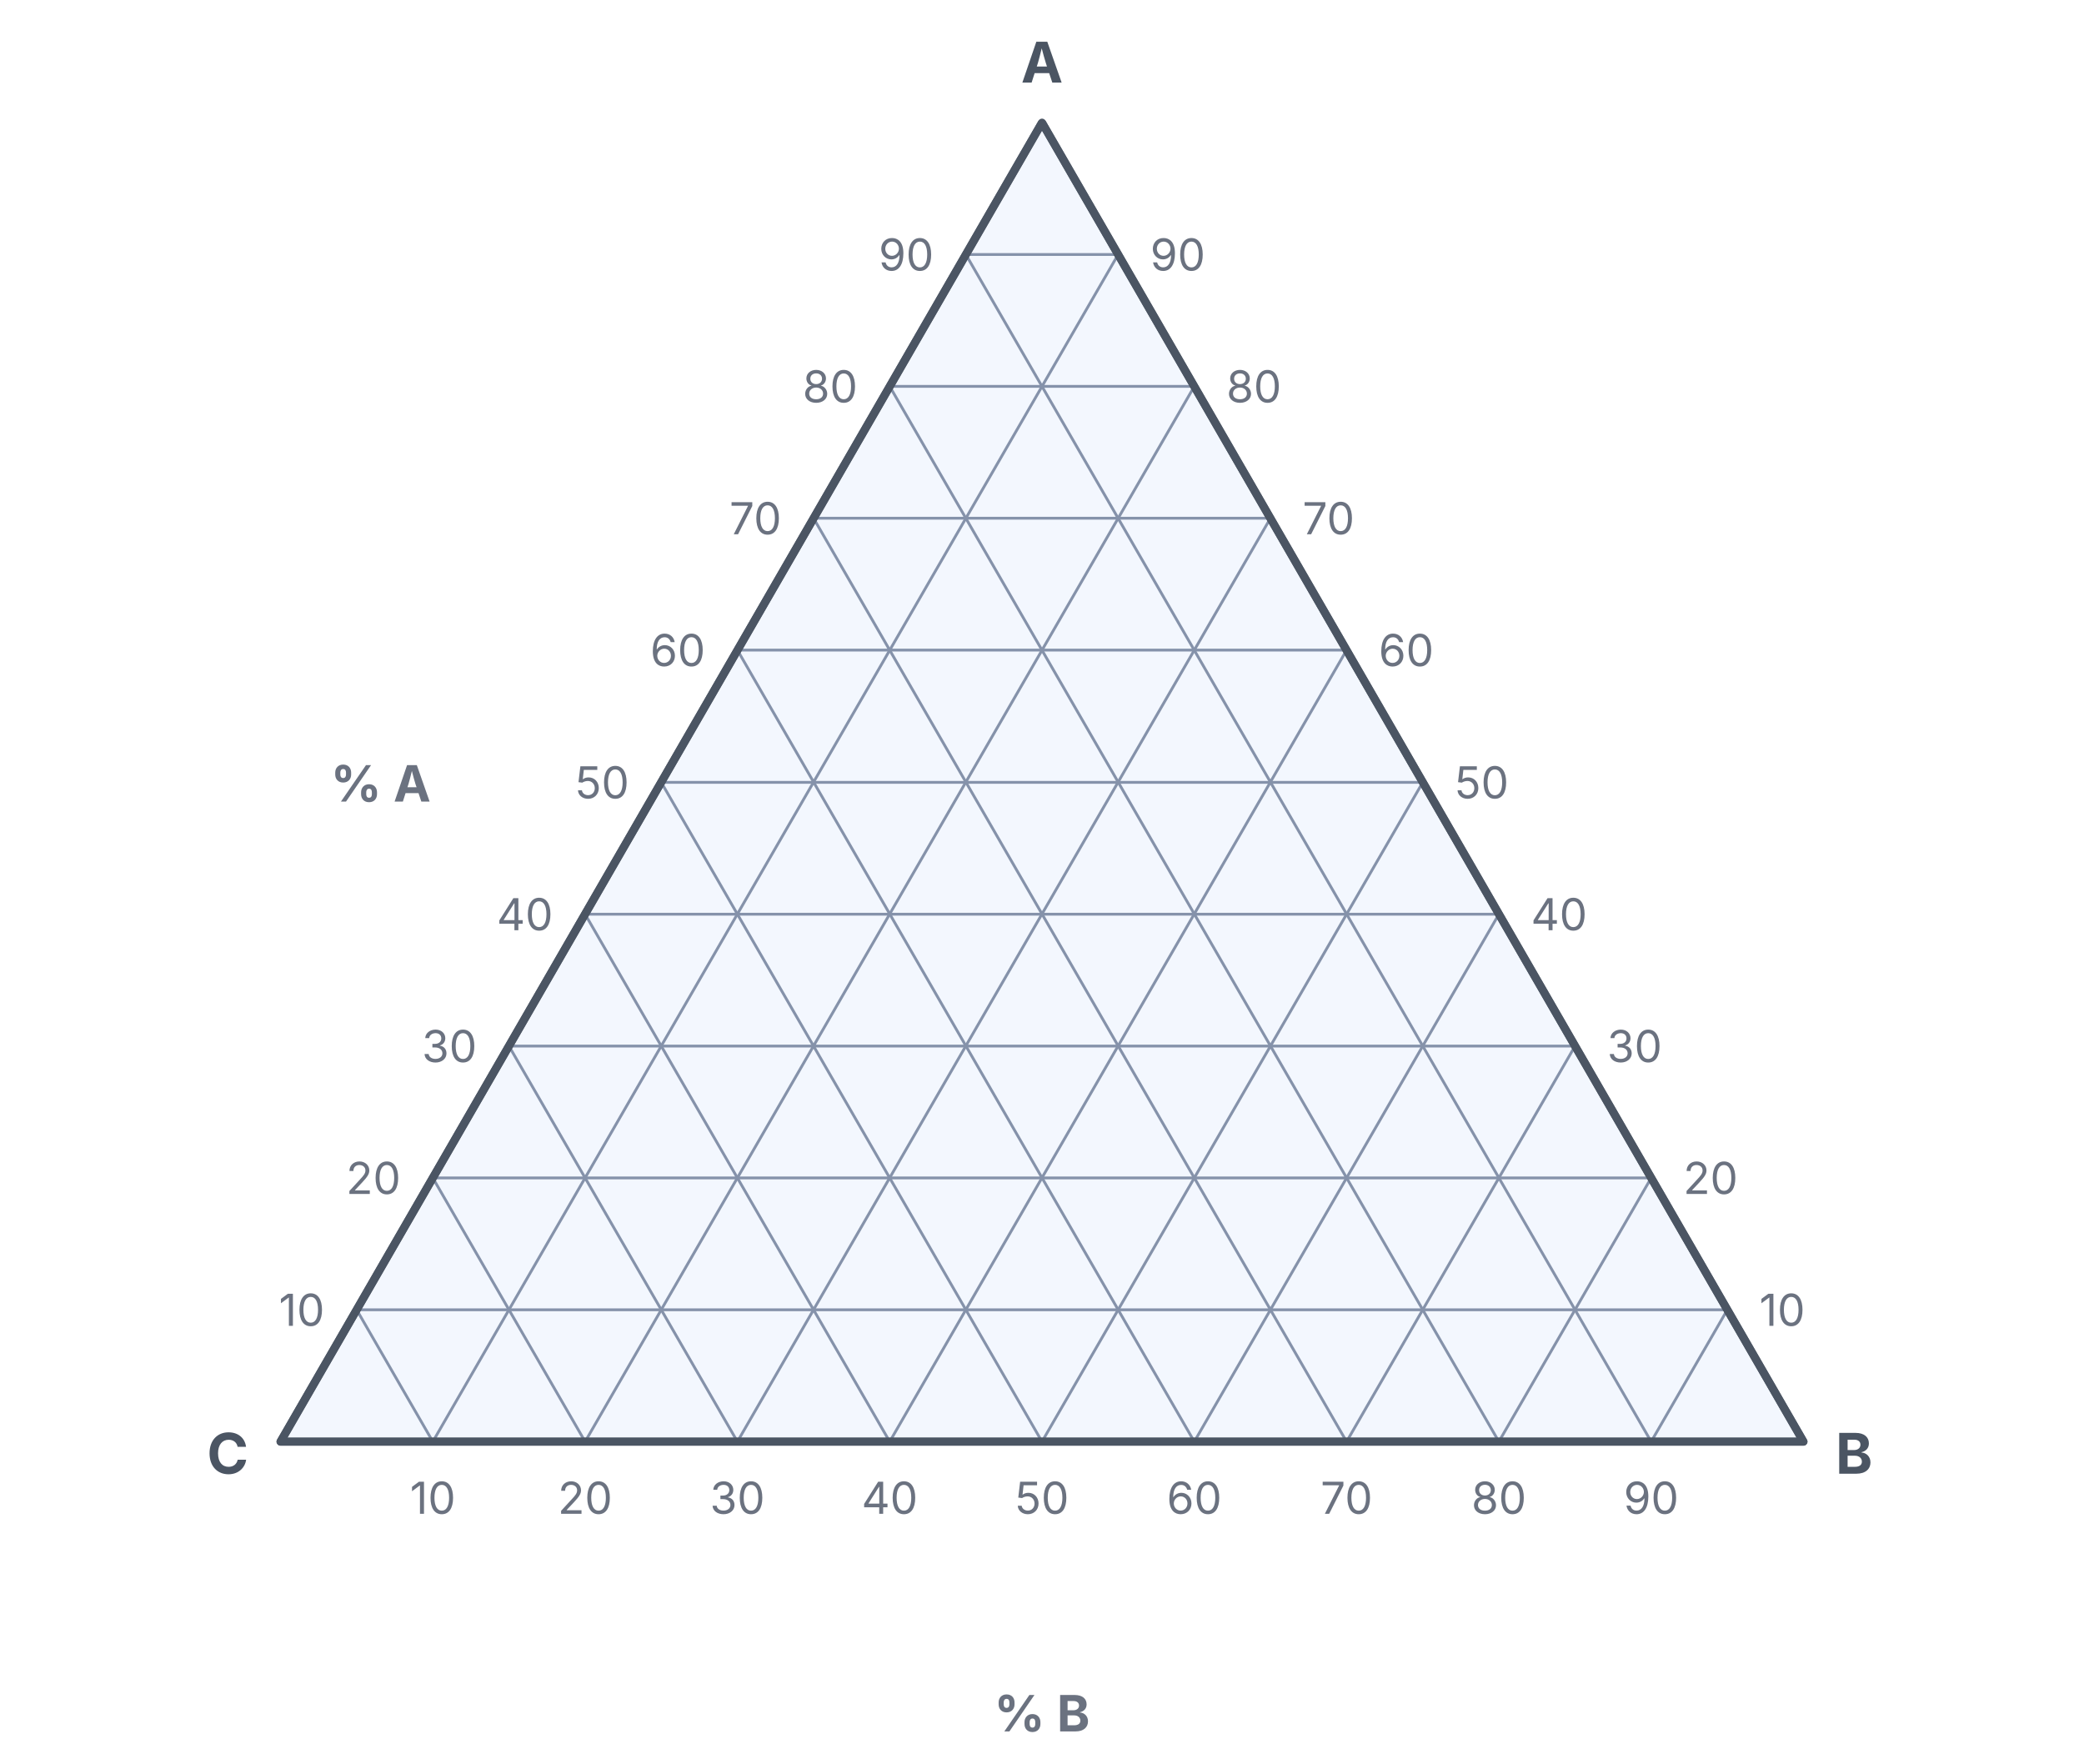
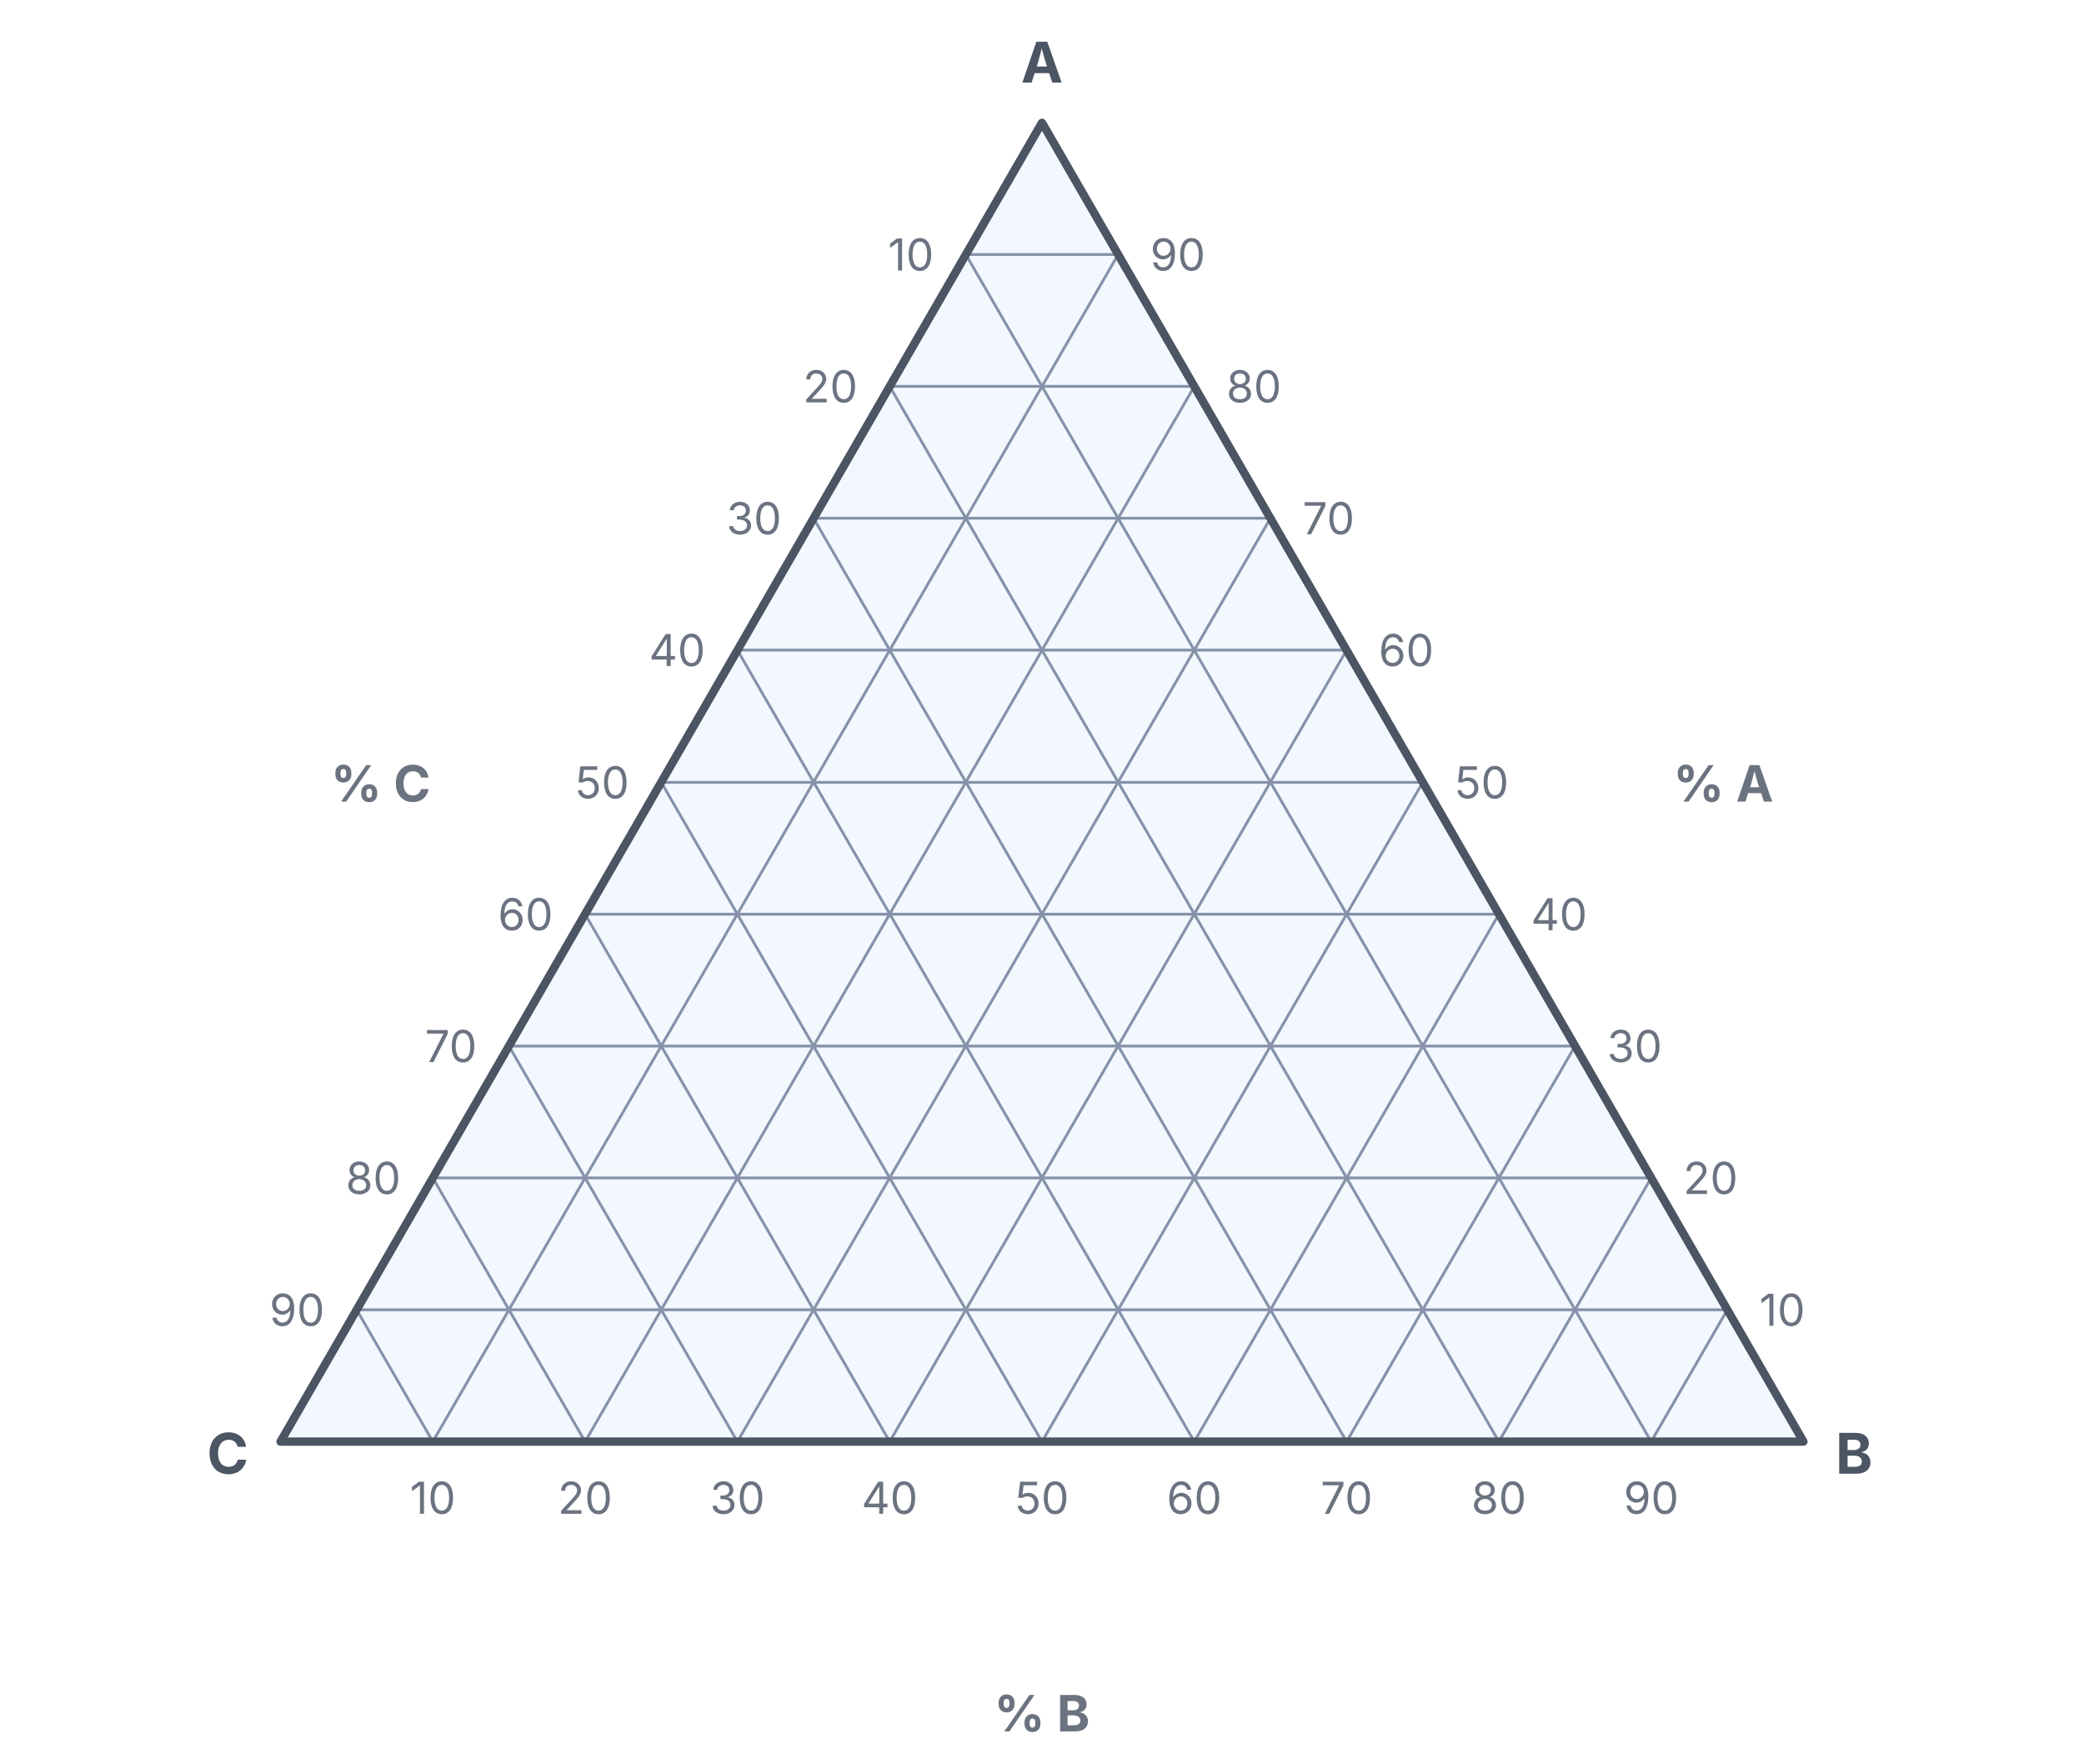
<svg xmlns="http://www.w3.org/2000/svg" viewBox="0 0 520 440" width="100%" class="fig-kit" style="max-width:520px;margin:0 auto;display:block" role="img" aria-label="Composition triangle of a ternary system">
  <g font-family="Inter, Arial, sans-serif" font-size="13" fill="#8a94a6">
    <line x1="89.0" y1="326.8" x2="431.0" y2="326.8" stroke="#8a94a6" stroke-width="0.7" />
    <line x1="412.0" y1="359.7" x2="241.0" y2="63.5" stroke="#8a94a6" stroke-width="0.7" />
    <line x1="108.0" y1="359.7" x2="279.0" y2="63.5" stroke="#8a94a6" stroke-width="0.7" />
    <line x1="108.0" y1="293.9" x2="412.0" y2="293.9" stroke="#8a94a6" stroke-width="0.7" />
    <line x1="374.0" y1="359.7" x2="222.0" y2="96.4" stroke="#8a94a6" stroke-width="0.7" />
    <line x1="146.0" y1="359.7" x2="298.0" y2="96.4" stroke="#8a94a6" stroke-width="0.7" />
    <line x1="127.0" y1="261.0" x2="393.0" y2="261.0" stroke="#8a94a6" stroke-width="0.7" />
    <line x1="336.0" y1="359.7" x2="203.0" y2="129.3" stroke="#8a94a6" stroke-width="0.7" />
    <line x1="184.0" y1="359.7" x2="317.0" y2="129.3" stroke="#8a94a6" stroke-width="0.7" />
    <line x1="146.0" y1="228.1" x2="374.0" y2="228.1" stroke="#8a94a6" stroke-width="0.7" />
    <line x1="298.0" y1="359.7" x2="184.0" y2="162.2" stroke="#8a94a6" stroke-width="0.7" />
    <line x1="222.0" y1="359.7" x2="336.0" y2="162.2" stroke="#8a94a6" stroke-width="0.7" />
    <line x1="165.0" y1="195.2" x2="355.0" y2="195.2" stroke="#8a94a6" stroke-width="0.7" />
    <line x1="260.0" y1="359.7" x2="165.0" y2="195.2" stroke="#8a94a6" stroke-width="0.7" />
    <line x1="260.0" y1="359.7" x2="355.0" y2="195.2" stroke="#8a94a6" stroke-width="0.7" />
    <line x1="184.0" y1="162.2" x2="336.0" y2="162.2" stroke="#8a94a6" stroke-width="0.7" />
    <line x1="222.0" y1="359.7" x2="146.0" y2="228.1" stroke="#8a94a6" stroke-width="0.7" />
    <line x1="298.0" y1="359.7" x2="374.0" y2="228.1" stroke="#8a94a6" stroke-width="0.7" />
    <line x1="203.0" y1="129.3" x2="317.0" y2="129.3" stroke="#8a94a6" stroke-width="0.7" />
    <line x1="184.0" y1="359.7" x2="127.0" y2="261.0" stroke="#8a94a6" stroke-width="0.7" />
    <line x1="336.0" y1="359.7" x2="393.0" y2="261.0" stroke="#8a94a6" stroke-width="0.7" />
    <line x1="222.0" y1="96.4" x2="298.0" y2="96.4" stroke="#8a94a6" stroke-width="0.7" />
    <line x1="146.0" y1="359.7" x2="108.0" y2="293.9" stroke="#8a94a6" stroke-width="0.7" />
    <line x1="374.0" y1="359.7" x2="412.0" y2="293.9" stroke="#8a94a6" stroke-width="0.7" />
    <line x1="241.0" y1="63.5" x2="279.0" y2="63.5" stroke="#8a94a6" stroke-width="0.7" />
    <line x1="108.0" y1="359.7" x2="89.0" y2="326.8" stroke="#8a94a6" stroke-width="0.7" />
    <line x1="412.0" y1="359.7" x2="431.0" y2="326.8" stroke="#8a94a6" stroke-width="0.7" />
    <path d="M260.0,30.6 L70.0,359.7 L450.0,359.7 Z" fill="#3b82f6" fill-opacity="0.06" stroke="#4b5563" stroke-width="2" stroke-linejoin="round" />
    <path d="M260.0,30.6 L70.0,359.7 L450.0,359.7 L260.0,30.6" fill="none" stroke="#4b5563" stroke-width="2" stroke-linejoin="round" />
    <text x="260.0" y="20.6" fill="#4b5563" font-size="14" font-weight="700" text-anchor="middle">A</text>
    <text x="62.0" y="367.7" fill="#4b5563" font-size="14" font-weight="700" text-anchor="end">C</text>
    <text x="458.0" y="367.7" fill="#4b5563" font-size="14" font-weight="700" text-anchor="start">B</text>
-     <text x="81.0" y="330.8" fill="#6b7280" font-size="11" font-weight="400" text-anchor="end">10</text>
+     <text x="81.0" y="330.8" fill="#6b7280" font-size="11" font-weight="400" text-anchor="end">90</text>
    <text x="108.0" y="377.7" fill="#6b7280" font-size="11" font-weight="400" text-anchor="middle">10</text>
    <text x="287.0" y="67.5" fill="#6b7280" font-size="11" font-weight="400" text-anchor="start">90</text>
-     <text x="100.0" y="297.9" fill="#6b7280" font-size="11" font-weight="400" text-anchor="end">20</text>
+     <text x="100.0" y="297.9" fill="#6b7280" font-size="11" font-weight="400" text-anchor="end">80</text>
    <text x="146.0" y="377.7" fill="#6b7280" font-size="11" font-weight="400" text-anchor="middle">20</text>
    <text x="306.0" y="100.4" fill="#6b7280" font-size="11" font-weight="400" text-anchor="start">80</text>
-     <text x="119.0" y="265.0" fill="#6b7280" font-size="11" font-weight="400" text-anchor="end">30</text>
+     <text x="119.0" y="265.0" fill="#6b7280" font-size="11" font-weight="400" text-anchor="end">70</text>
    <text x="184.0" y="377.7" fill="#6b7280" font-size="11" font-weight="400" text-anchor="middle">30</text>
    <text x="325.0" y="133.3" fill="#6b7280" font-size="11" font-weight="400" text-anchor="start">70</text>
-     <text x="138.0" y="232.1" fill="#6b7280" font-size="11" font-weight="400" text-anchor="end">40</text>
+     <text x="138.0" y="232.1" fill="#6b7280" font-size="11" font-weight="400" text-anchor="end">60</text>
    <text x="222.0" y="377.7" fill="#6b7280" font-size="11" font-weight="400" text-anchor="middle">40</text>
    <text x="344.0" y="166.2" fill="#6b7280" font-size="11" font-weight="400" text-anchor="start">60</text>
    <text x="157.0" y="199.2" fill="#6b7280" font-size="11" font-weight="400" text-anchor="end">50</text>
    <text x="260.0" y="377.7" fill="#6b7280" font-size="11" font-weight="400" text-anchor="middle">50</text>
    <text x="363.0" y="199.2" fill="#6b7280" font-size="11" font-weight="400" text-anchor="start">50</text>
-     <text x="176.0" y="166.2" fill="#6b7280" font-size="11" font-weight="400" text-anchor="end">60</text>
+     <text x="176.0" y="166.2" fill="#6b7280" font-size="11" font-weight="400" text-anchor="end">40</text>
    <text x="298.0" y="377.7" fill="#6b7280" font-size="11" font-weight="400" text-anchor="middle">60</text>
    <text x="382.0" y="232.1" fill="#6b7280" font-size="11" font-weight="400" text-anchor="start">40</text>
-     <text x="195.0" y="133.3" fill="#6b7280" font-size="11" font-weight="400" text-anchor="end">70</text>
+     <text x="195.0" y="133.3" fill="#6b7280" font-size="11" font-weight="400" text-anchor="end">30</text>
    <text x="336.0" y="377.7" fill="#6b7280" font-size="11" font-weight="400" text-anchor="middle">70</text>
    <text x="401.0" y="265.0" fill="#6b7280" font-size="11" font-weight="400" text-anchor="start">30</text>
-     <text x="214.0" y="100.4" fill="#6b7280" font-size="11" font-weight="400" text-anchor="end">80</text>
+     <text x="214.0" y="100.4" fill="#6b7280" font-size="11" font-weight="400" text-anchor="end">20</text>
    <text x="374.0" y="377.7" fill="#6b7280" font-size="11" font-weight="400" text-anchor="middle">80</text>
    <text x="420.0" y="297.9" fill="#6b7280" font-size="11" font-weight="400" text-anchor="start">20</text>
-     <text x="233.0" y="67.5" fill="#6b7280" font-size="11" font-weight="400" text-anchor="end">90</text>
+     <text x="233.0" y="67.5" fill="#6b7280" font-size="11" font-weight="400" text-anchor="end">10</text>
    <text x="412.0" y="377.7" fill="#6b7280" font-size="11" font-weight="400" text-anchor="middle">90</text>
    <text x="439.0" y="330.8" fill="#6b7280" font-size="11" font-weight="400" text-anchor="start">10</text>
-     <text x="95.0" y="200.0" fill="#6b7280" font-size="12.5" font-weight="700" text-anchor="middle">% A</text>
+     <text x="95.0" y="200.0" fill="#6b7280" font-size="12.5" font-weight="700" text-anchor="middle">% C</text>
    <text x="260.0" y="432.0" fill="#6b7280" font-size="12.5" font-weight="700" text-anchor="middle">% B</text>
+     <text x="430.0" y="200.0" fill="#6b7280" font-size="12.5" font-weight="700" text-anchor="middle">% A</text>
  </g>
</svg>
